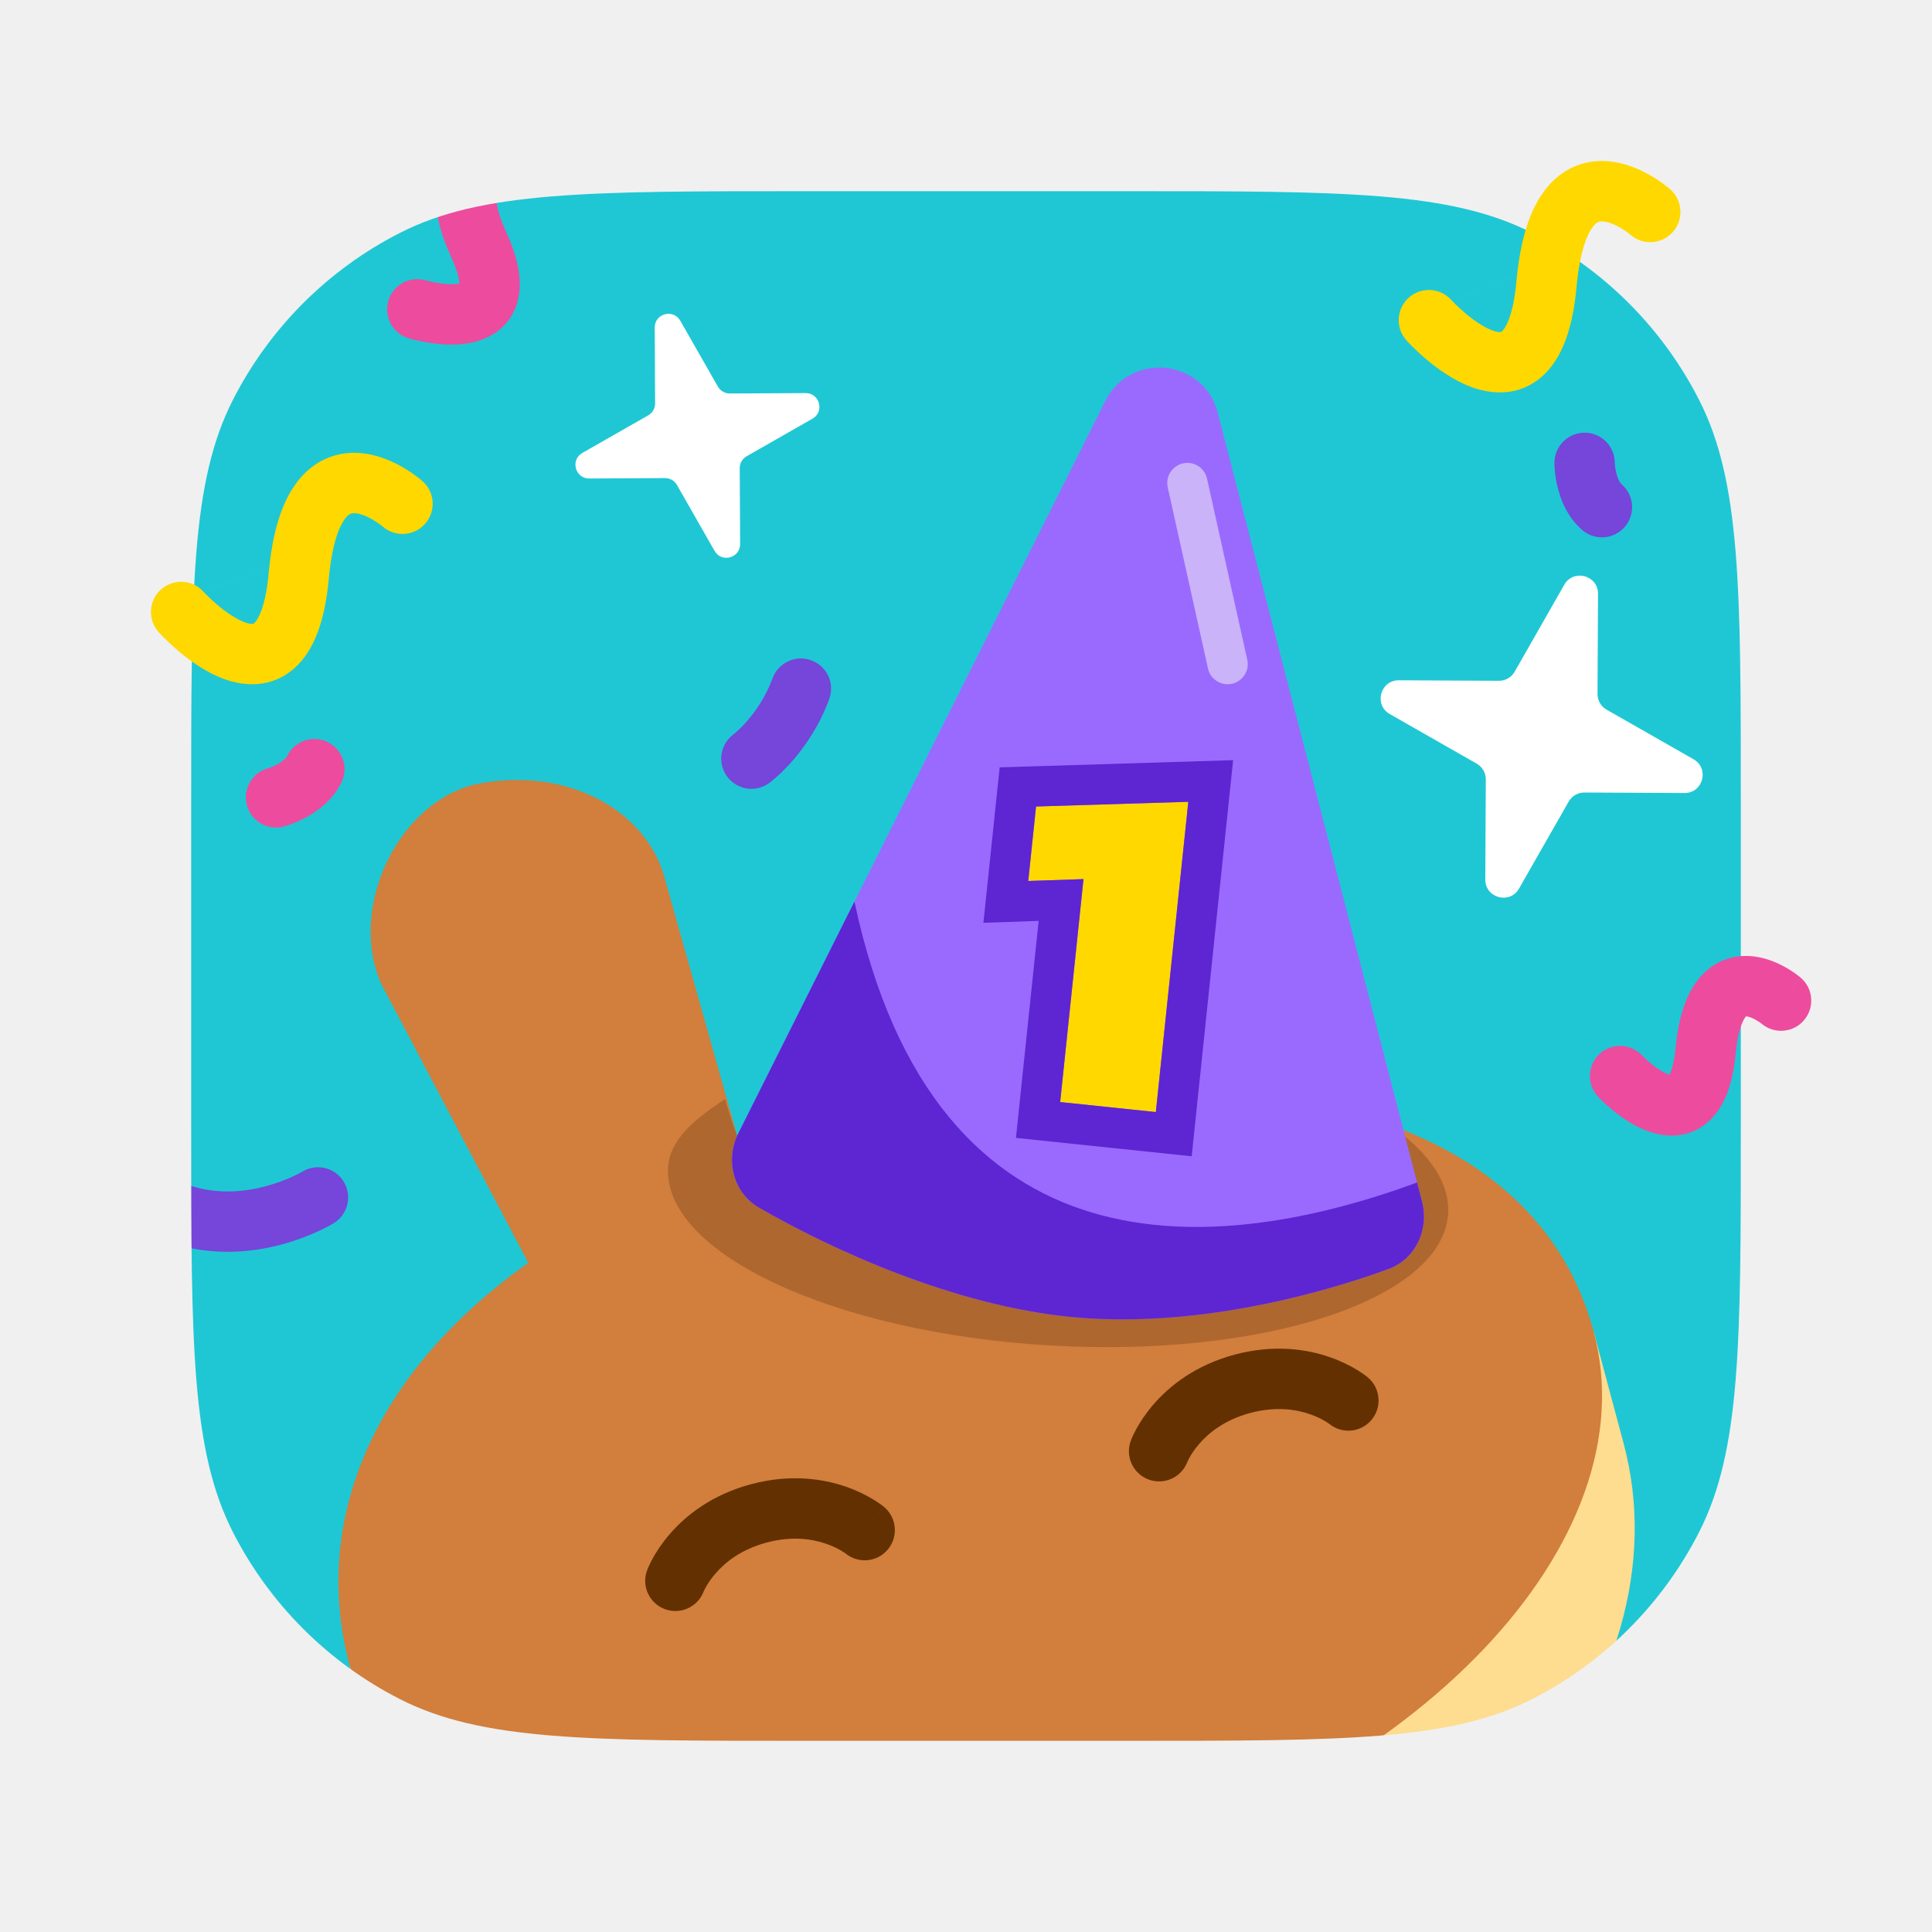
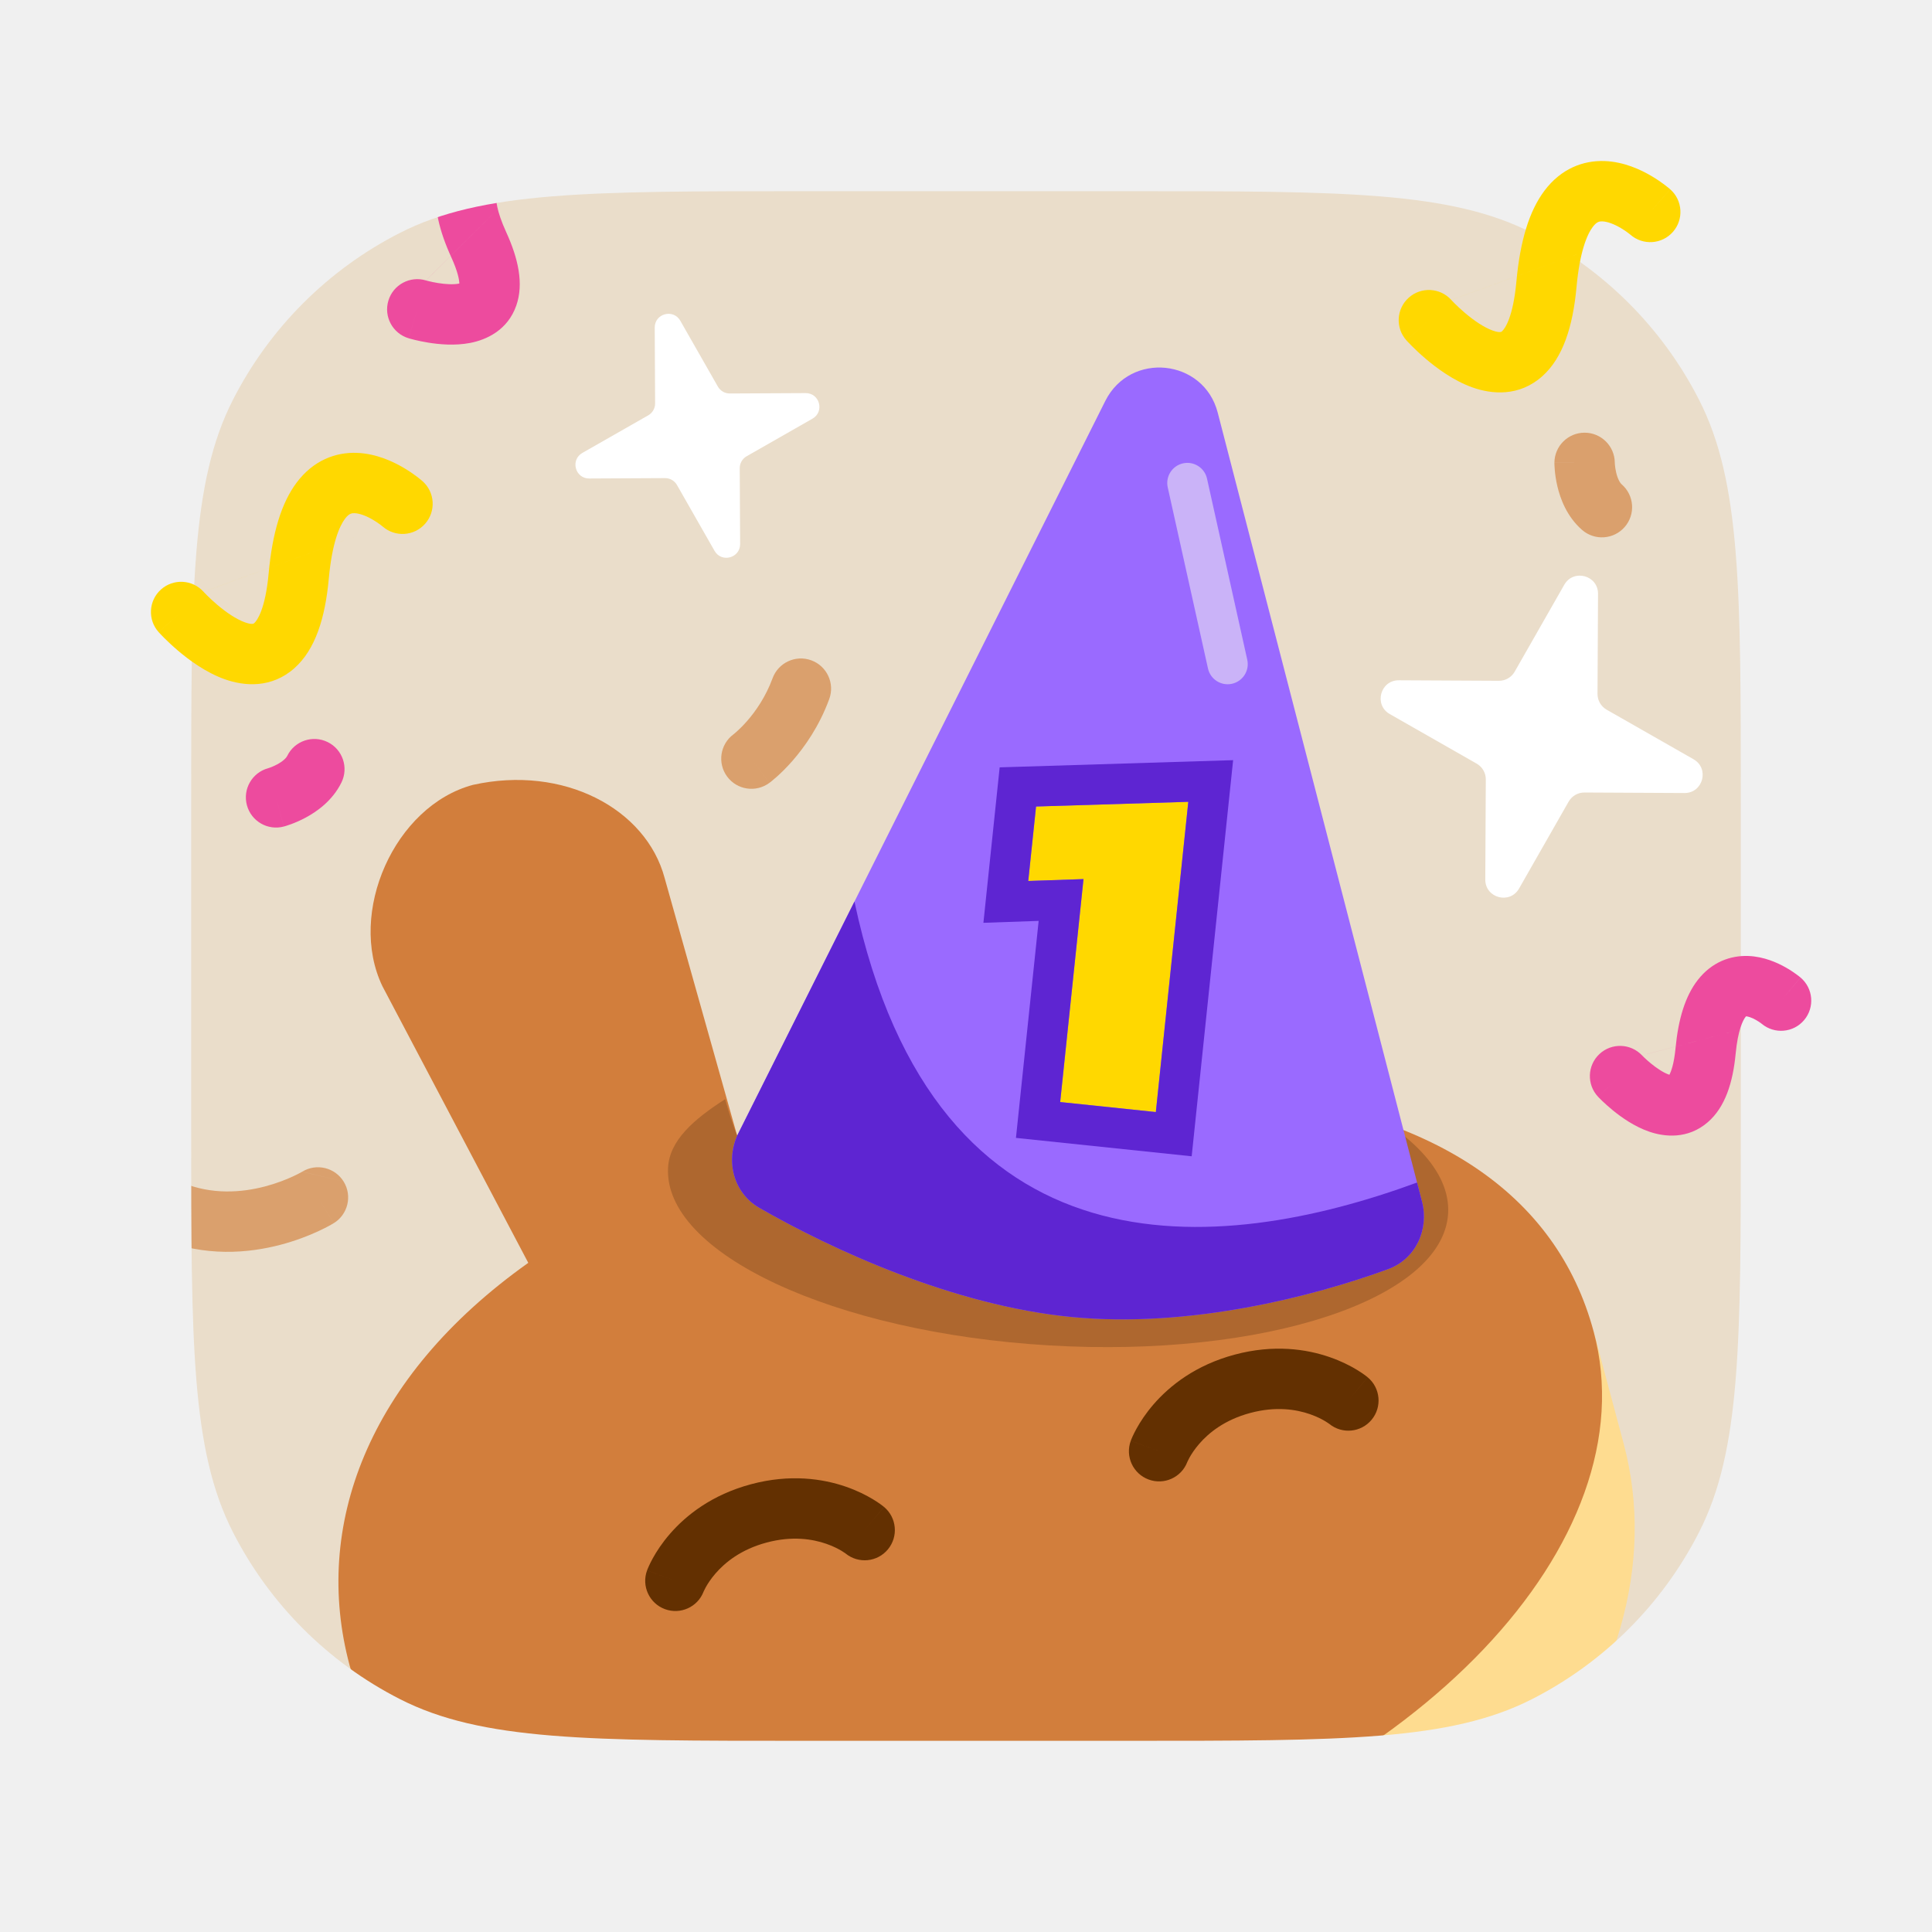
<svg xmlns="http://www.w3.org/2000/svg" width="192" height="192" fill="none" viewBox="0 0 192 192">
  <mask id="mask0" width="154" height="154" x="19" y="19" maskUnits="userSpaceOnUse" style="mask-type:alpha">
    <path fill="#EFF3F5" d="M19 79.8C19 58.518 19 47.877 23.142 39.748C26.785 32.598 32.598 26.785 39.748 23.142C47.877 19 58.518 19 79.8 19H112.2C133.482 19 144.123 19 152.252 23.142C159.402 26.785 165.215 32.598 168.858 39.748C173 47.877 173 58.518 173 79.8V112.2C173 133.482 173 144.123 168.858 152.252C165.215 159.402 159.402 165.215 152.252 168.858C144.123 173 133.482 173 112.2 173H79.8C58.518 173 47.877 173 39.748 168.858C32.598 165.215 26.785 159.402 23.142 152.252C19 144.123 19 133.482 19 112.2V79.8Z" />
  </mask>
  <g mask="url(#mask0)">
-     <path fill="#1FC7D4" d="M6 6H186V186H6V6Z" />
+     <path fill="#EADDCA" d="M6 6H186V186H6V6Z" />
    <path fill="#FEDC90" d="M161.351 143.439C167.804 167.523 145.358 194.463 111.216 203.611C77.073 212.76 44.164 200.652 37.711 176.568L34.736 165.468L158.377 132.339L161.351 143.439Z" />
    <path fill="#D27E3C" fill-rule="evenodd" d="M38 98C34.513 90.715 39.198 80.091 47 78C56 75.997 64.203 80.363 66.048 87.248L74 115.5C78.059 113.82 81.956 112.324 86.434 111.124C90.808 109.952 95.15 109.086 99.408 108.511L97.5 101.5C95.655 94.615 98 88.546 107.5 86C115.302 83.909 121.877 88.447 122.5 96.5L122.5 108.511C142.261 110.296 154.69 118.578 158.377 132.339C163.967 153.203 140.822 177.534 106.679 186.682C72.537 195.831 40.327 186.333 34.736 165.468C31.068 151.778 36.436 136.907 52.5 125.5L38 98Z" clip-rule="evenodd" />
    <path fill="#AE672F" d="M143.912 120.602C143.409 129.106 125.647 134.972 104.24 133.703C82.834 132.435 65.889 124.512 66.393 116.008C66.552 113.336 68.922 111.246 72.066 109.234C72.066 109.234 73.585 114.889 74.601 114.888C81.43 113.089 96.703 102.352 106.065 102.906C127.472 104.175 144.416 112.097 143.912 120.602Z" />
-     <path fill="#7645D9" fill-rule="evenodd" d="M34.156 117.431C35.022 118.843 34.58 120.69 33.168 121.557L31.599 119C33.168 121.557 33.167 121.557 33.166 121.558L33.164 121.559L33.159 121.562L33.147 121.57L33.115 121.589C33.091 121.603 33.059 121.622 33.02 121.644C32.943 121.689 32.838 121.749 32.708 121.82C32.446 121.961 32.08 122.15 31.622 122.362C30.71 122.783 29.415 123.302 27.85 123.712C24.74 124.527 20.372 124.954 15.841 123.082C13.61 122.16 11.944 120.949 10.811 119.484C9.662 118.001 9.188 116.422 9.092 114.998C9 113.611 9.267 112.415 9.535 111.594C9.672 111.176 9.816 110.833 9.932 110.582C9.991 110.456 10.044 110.351 10.086 110.27C10.107 110.23 10.126 110.195 10.142 110.166L10.163 110.128L10.172 110.112L10.177 110.105L10.178 110.101C10.179 110.1 10.18 110.098 12.778 111.598L10.18 110.098C11.009 108.663 12.843 108.172 14.278 109C15.7 109.821 16.196 111.63 15.399 113.059C15.395 113.067 15.386 113.084 15.374 113.11C15.342 113.179 15.29 113.299 15.239 113.457C15.131 113.788 15.052 114.193 15.079 114.598C15.104 114.966 15.215 115.372 15.555 115.811C15.909 116.269 16.634 116.917 18.132 117.536C21.06 118.746 23.997 118.519 26.33 117.908C27.485 117.605 28.445 117.22 29.107 116.914C29.436 116.762 29.687 116.632 29.846 116.546C29.926 116.503 29.982 116.471 30.013 116.453L30.04 116.437L30.036 116.439L30.033 116.441M34.156 117.431C33.291 116.022 31.451 115.579 30.041 116.437L34.156 117.431ZM30.041 116.437C30.038 116.438 30.034 116.44 30.031 116.442L30.041 116.437Z" clip-rule="evenodd" />
-     <path fill="#7645D9" fill-rule="evenodd" d="M74.674 75.391C76.451 77.808 76.452 77.807 76.453 77.807L76.455 77.805L76.458 77.803L76.466 77.797L76.486 77.782C76.501 77.771 76.519 77.757 76.54 77.741C76.582 77.709 76.635 77.667 76.7 77.615C76.828 77.511 77 77.368 77.205 77.184C77.615 76.819 78.161 76.291 78.763 75.603C79.961 74.231 81.414 72.182 82.409 69.472C82.98 67.917 82.182 66.193 80.627 65.622C79.072 65.051 77.348 65.849 76.777 67.404C76.093 69.265 75.087 70.692 74.245 71.654C73.827 72.132 73.459 72.486 73.208 72.71C73.084 72.821 72.989 72.899 72.934 72.944C72.907 72.966 72.889 72.98 72.882 72.985C72.882 72.985 72.882 72.985 72.882 72.985C72.882 72.985 72.882 72.985 72.882 72.985C71.56 73.97 71.28 75.838 72.257 77.168C73.239 78.503 75.117 78.789 76.451 77.808L74.674 75.391Z" clip-rule="evenodd" />
+     <path fill="#DAA06D" fill-rule="evenodd" d="M34.156 117.431C35.022 118.843 34.58 120.69 33.168 121.557L31.599 119C33.168 121.557 33.167 121.557 33.166 121.558L33.164 121.559L33.159 121.562L33.147 121.57L33.115 121.589C33.091 121.603 33.059 121.622 33.02 121.644C32.943 121.689 32.838 121.749 32.708 121.82C32.446 121.961 32.08 122.15 31.622 122.362C30.71 122.783 29.415 123.302 27.85 123.712C24.74 124.527 20.372 124.954 15.841 123.082C13.61 122.16 11.944 120.949 10.811 119.484C9.662 118.001 9.188 116.422 9.092 114.998C9 113.611 9.267 112.415 9.535 111.594C9.672 111.176 9.816 110.833 9.932 110.582C9.991 110.456 10.044 110.351 10.086 110.27C10.107 110.23 10.126 110.195 10.142 110.166L10.163 110.128L10.172 110.112L10.177 110.105L10.178 110.101C10.179 110.1 10.18 110.098 12.778 111.598L10.18 110.098C11.009 108.663 12.843 108.172 14.278 109C15.7 109.821 16.196 111.63 15.399 113.059C15.395 113.067 15.386 113.084 15.374 113.11C15.342 113.179 15.29 113.299 15.239 113.457C15.131 113.788 15.052 114.193 15.079 114.598C15.104 114.966 15.215 115.372 15.555 115.811C15.909 116.269 16.634 116.917 18.132 117.536C21.06 118.746 23.997 118.519 26.33 117.908C27.485 117.605 28.445 117.22 29.107 116.914C29.436 116.762 29.687 116.632 29.846 116.546C29.926 116.503 29.982 116.471 30.013 116.453L30.04 116.437L30.036 116.439L30.033 116.441M34.156 117.431C33.291 116.022 31.451 115.579 30.041 116.437L34.156 117.431ZM30.041 116.437C30.038 116.438 30.034 116.44 30.031 116.442L30.041 116.437Z" clip-rule="evenodd" />
+     <path fill="#DAA06D" fill-rule="evenodd" d="M74.674 75.391C76.451 77.808 76.452 77.807 76.453 77.807L76.455 77.805L76.458 77.803L76.466 77.797L76.486 77.782C76.501 77.771 76.519 77.757 76.54 77.741C76.582 77.709 76.635 77.667 76.7 77.615C76.828 77.511 77 77.368 77.205 77.184C77.615 76.819 78.161 76.291 78.763 75.603C79.961 74.231 81.414 72.182 82.409 69.472C82.98 67.917 82.182 66.193 80.627 65.622C79.072 65.051 77.348 65.849 76.777 67.404C76.093 69.265 75.087 70.692 74.245 71.654C73.827 72.132 73.459 72.486 73.208 72.71C73.084 72.821 72.989 72.899 72.934 72.944C72.907 72.966 72.889 72.98 72.882 72.985C72.882 72.985 72.882 72.985 72.882 72.985C72.882 72.985 72.882 72.985 72.882 72.985C71.56 73.97 71.28 75.838 72.257 77.168C73.239 78.503 75.117 78.789 76.451 77.808L74.674 75.391Z" clip-rule="evenodd" />
    <path fill="#ED4B9E" fill-rule="evenodd" d="M51.066 19.203C52.688 19.484 54.235 18.403 54.529 16.78C54.823 15.149 53.74 13.589 52.109 13.295L51.576 16.247C52.109 13.295 52.108 13.294 52.106 13.294L52.103 13.293L52.096 13.292L52.079 13.289L52.036 13.282C52.004 13.277 51.962 13.27 51.914 13.263C51.816 13.249 51.687 13.232 51.531 13.216C51.223 13.185 50.797 13.155 50.302 13.161C49.377 13.171 47.912 13.305 46.528 14.04C44.982 14.86 43.699 16.359 43.385 18.601C43.101 20.626 43.653 22.948 44.852 25.574C45.52 27.036 45.638 27.83 45.65 28.176C45.633 28.18 45.615 28.184 45.596 28.187C45.073 28.289 44.309 28.255 43.52 28.127C43.157 28.069 42.844 27.999 42.626 27.946C42.518 27.919 42.435 27.898 42.385 27.884C42.36 27.877 42.343 27.872 42.336 27.87L42.336 27.87M42.331 27.868C42.33 27.868 42.33 27.868 42.33 27.868L42.333 27.869L42.336 27.87C42.334 27.869 42.332 27.869 42.331 27.868M42.331 27.868C40.748 27.394 39.078 28.29 38.599 29.872C38.118 31.458 39.015 33.133 40.6 33.613L41.47 30.742C40.6 33.613 40.601 33.614 40.602 33.614L40.605 33.615L40.61 33.616L40.624 33.62L40.664 33.632C40.696 33.641 40.737 33.653 40.788 33.667C40.889 33.695 41.029 33.732 41.199 33.774C41.537 33.857 42.01 33.961 42.562 34.05C43.605 34.219 45.19 34.379 46.743 34.077C48.336 33.766 50.45 32.821 51.308 30.366C52.067 28.193 51.499 25.683 50.31 23.08C49.317 20.909 49.272 19.823 49.327 19.433C49.344 19.31 49.343 19.316 49.342 19.328C49.342 19.333 49.341 19.34 49.341 19.339C49.504 19.253 49.86 19.166 50.369 19.16C50.591 19.158 50.786 19.171 50.918 19.185C50.983 19.192 51.03 19.198 51.053 19.201C51.059 19.202 51.063 19.203 51.066 19.203C51.066 19.203 51.066 19.203 51.066 19.203M45.857 28.115C45.856 28.115 45.85 28.117 45.841 28.123C45.853 28.118 45.857 28.115 45.857 28.115Z" clip-rule="evenodd" />
    <path fill="#ED4B9E" fill-rule="evenodd" d="M26.635 76.349C25.048 76.787 24.109 78.424 24.536 80.017C24.965 81.618 26.61 82.568 28.21 82.139L27.433 79.241C28.21 82.139 28.211 82.139 28.212 82.138L28.217 82.137L28.226 82.135L28.245 82.129L28.298 82.114C28.338 82.103 28.389 82.087 28.45 82.068C28.571 82.031 28.732 81.977 28.923 81.907C29.301 81.768 29.816 81.555 30.381 81.251C31.436 80.684 33.031 79.605 33.935 77.757C34.663 76.269 34.046 74.472 32.558 73.744C31.07 73.016 29.273 73.632 28.545 75.121C28.446 75.324 28.137 75.646 27.54 75.967C27.278 76.108 27.03 76.21 26.851 76.276C26.764 76.308 26.698 76.33 26.662 76.341C26.648 76.345 26.639 76.348 26.635 76.349Z" clip-rule="evenodd" />
  </g>
-   <path fill="#7645D9" fill-rule="evenodd" d="M160.476 45.977C160.463 44.331 159.125 43 157.476 43C155.819 43 154.476 44.343 154.476 46L157.476 46C154.476 46 154.476 46.001 154.476 46.002L154.476 46.008L154.476 46.016L154.476 46.037L154.477 46.091C154.477 46.133 154.479 46.187 154.482 46.25C154.487 46.377 154.496 46.546 154.515 46.749C154.551 47.15 154.624 47.703 154.771 48.327C155.046 49.493 155.675 51.312 157.227 52.664C158.476 53.752 160.371 53.622 161.459 52.373C162.548 51.123 162.417 49.228 161.168 48.14C160.998 47.992 160.766 47.61 160.611 46.95C160.543 46.661 160.508 46.395 160.49 46.205C160.482 46.112 160.478 46.043 160.477 46.005C160.476 45.991 160.476 45.982 160.476 45.977Z" clip-rule="evenodd" />
+   <path fill="#DAA06D" fill-rule="evenodd" d="M160.476 45.977C160.463 44.331 159.125 43 157.476 43C155.819 43 154.476 44.343 154.476 46L157.476 46C154.476 46 154.476 46.001 154.476 46.002L154.476 46.008L154.476 46.016L154.476 46.037L154.477 46.091C154.477 46.133 154.479 46.187 154.482 46.25C154.487 46.377 154.496 46.546 154.515 46.749C154.551 47.15 154.624 47.703 154.771 48.327C155.046 49.493 155.675 51.312 157.227 52.664C158.476 53.752 160.371 53.622 161.459 52.373C162.548 51.123 162.417 49.228 161.168 48.14C160.998 47.992 160.766 47.61 160.611 46.95C160.543 46.661 160.508 46.395 160.49 46.205C160.482 46.112 160.478 46.043 160.477 46.005C160.476 45.991 160.476 45.982 160.476 45.977Z" clip-rule="evenodd" />
  <path fill="#9A6AFF" d="M106.481 130.881C118.161 132.015 130.467 128.862 137.959 126.119C140.673 125.126 142.039 122.203 141.316 119.411L121.016 41.007C119.628 35.645 112.326 34.89 109.841 39.85L73.383 112.612C72.042 115.289 72.871 118.543 75.462 120.033C82.731 124.211 94.781 129.744 106.481 130.881Z" />
  <path fill="#5E25D2" fill-rule="evenodd" d="M137.959 126.119C130.467 128.862 118.161 132.015 106.481 130.88C94.781 129.744 82.731 124.211 75.462 120.032C72.872 118.543 72.042 115.289 73.383 112.612L84.914 89.598C92.993 127.572 121.175 124.744 140.826 117.518L141.316 119.411C142.039 122.203 140.673 125.126 137.959 126.119Z" clip-rule="evenodd" />
  <path fill="#633001" fill-rule="evenodd" d="M69.922 158.173C69.335 159.705 67.624 160.484 66.081 159.915C64.527 159.341 63.732 157.616 64.306 156.061L67.12 157.1C64.306 156.061 64.306 156.06 64.307 156.058L64.308 156.055L64.31 156.049L64.316 156.035L64.329 156.001C64.338 155.976 64.35 155.946 64.364 155.911C64.392 155.842 64.43 155.755 64.477 155.651C64.57 155.443 64.703 155.168 64.883 154.844C65.24 154.197 65.787 153.344 66.578 152.433C68.172 150.594 70.739 148.545 74.629 147.503C78.519 146.46 81.766 146.952 84.066 147.747C85.206 148.141 86.106 148.607 86.739 148.988C87.057 149.178 87.309 149.35 87.495 149.483C87.587 149.55 87.663 149.607 87.722 149.653C87.752 149.676 87.777 149.696 87.798 149.712L87.826 149.735L87.838 149.745L87.843 149.749L87.845 149.751C87.847 149.752 87.848 149.753 85.93 152.06L87.848 149.753C89.122 150.812 89.296 152.704 88.237 153.978C87.186 155.243 85.314 155.424 84.04 154.39C84.033 154.385 84.016 154.372 83.99 154.353C83.927 154.308 83.811 154.228 83.645 154.128C83.313 153.928 82.791 153.655 82.106 153.418C80.755 152.951 78.741 152.612 76.181 153.298C73.622 153.984 72.047 155.284 71.111 156.364C70.636 156.912 70.321 157.409 70.133 157.749C70.039 157.918 69.978 158.045 69.947 158.116C69.933 158.146 69.925 158.165 69.922 158.173Z" clip-rule="evenodd" />
  <path fill="#633001" fill-rule="evenodd" d="M117.992 145.293C117.405 146.825 115.694 147.604 114.151 147.034C112.597 146.46 111.802 144.735 112.376 143.181L115.19 144.22C112.376 143.181 112.376 143.18 112.377 143.178L112.378 143.175L112.38 143.169L112.386 143.155L112.399 143.121C112.408 143.096 112.42 143.066 112.434 143.031C112.462 142.962 112.5 142.874 112.546 142.77C112.64 142.563 112.773 142.288 112.953 141.964C113.31 141.317 113.857 140.464 114.647 139.553C116.242 137.714 118.808 135.665 122.698 134.622C126.589 133.58 129.836 134.071 132.136 134.867C133.276 135.261 134.176 135.726 134.809 136.107C135.127 136.298 135.379 136.47 135.565 136.603C135.657 136.669 135.733 136.727 135.792 136.772C135.822 136.795 135.847 136.815 135.868 136.832L135.896 136.855L135.908 136.865L135.913 136.869L135.915 136.871C135.916 136.872 135.918 136.873 134 139.18L135.918 136.873C137.192 137.932 137.366 139.823 136.307 141.098C135.256 142.362 133.384 142.544 132.11 141.51C132.103 141.505 132.086 141.492 132.06 141.473C131.997 141.427 131.881 141.348 131.715 141.248C131.383 141.048 130.861 140.774 130.176 140.537C128.825 140.07 126.811 139.732 124.251 140.418C121.692 141.104 120.117 142.404 119.181 143.483C118.706 144.031 118.391 144.529 118.203 144.869C118.109 145.038 118.048 145.165 118.017 145.236C118.003 145.265 117.995 145.285 117.992 145.293Z" clip-rule="evenodd" />
  <path fill="#FFD800" d="M105.359 109.521L107.677 87.363L102.187 87.551L102.961 80.15L118.092 79.683L114.866 110.515L105.359 109.521Z" />
  <path fill="#5E25D2" fill-rule="evenodd" d="M100.964 113.083L103.22 91.518L97.73 91.707L99.346 76.259L122.547 75.544L118.428 114.91L100.964 113.083ZM107.677 87.363L105.359 109.521L114.866 110.515L118.092 79.683L102.961 80.15L102.187 87.551L107.677 87.363Z" clip-rule="evenodd" />
  <path fill="#fff" d="M150.963 88.301C150.047 89.906 147.597 89.249 147.606 87.402L147.658 77.459C147.661 76.811 147.315 76.211 146.751 75.89L138.115 70.963C136.511 70.047 137.167 67.597 139.015 67.606L148.957 67.657C149.606 67.661 150.205 67.314 150.527 66.751L155.454 58.115C156.369 56.511 158.82 57.167 158.81 59.015L158.759 68.957C158.756 69.606 159.102 70.205 159.665 70.527L168.301 75.454C169.906 76.369 169.249 78.82 167.402 78.81L157.459 78.759C156.811 78.756 156.211 79.102 155.89 79.665L150.963 88.301Z" />
  <path fill="#fff" d="M73.553 54.062C73.56 55.462 71.704 55.959 71.01 54.743L67.278 48.201C67.034 47.774 66.58 47.512 66.089 47.514L58.557 47.553C57.157 47.56 56.66 45.704 57.875 45.01L64.418 41.278C64.844 41.034 65.107 40.58 65.104 40.089L65.066 32.557C65.058 31.157 66.915 30.66 67.608 31.875L71.341 38.418C71.584 38.844 72.039 39.107 72.53 39.104L80.062 39.066C81.462 39.058 81.959 40.915 80.743 41.608L74.201 45.341C73.774 45.584 73.512 46.039 73.514 46.53L73.553 54.062Z" />
  <path fill="#FFD800" fill-rule="evenodd" d="M162.027 23.324C163.27 24.409 165.157 24.288 166.249 23.049C167.346 21.807 167.227 19.911 165.985 18.815L164.029 21.031C165.985 18.815 165.984 18.814 165.983 18.813L165.98 18.811L165.974 18.805L165.96 18.793L165.921 18.76C165.891 18.734 165.852 18.701 165.804 18.662C165.709 18.584 165.579 18.48 165.419 18.359C165.101 18.119 164.65 17.802 164.1 17.48C163.061 16.87 161.394 16.077 159.471 16.005C157.341 15.926 155.132 16.753 153.477 18.964C151.962 20.988 151.065 23.965 150.7 27.961C150.374 31.526 149.564 32.655 149.277 32.913C149.275 32.915 149.274 32.917 149.271 32.919C149.238 32.958 149.1 33.12 148.34 32.848C147.473 32.537 146.468 31.849 145.576 31.09C145.155 30.732 144.806 30.399 144.566 30.159C144.446 30.04 144.355 29.945 144.297 29.884C144.269 29.853 144.248 29.831 144.237 29.819L144.229 29.81M162.027 23.324C162.023 23.321 162.012 23.312 161.994 23.297C161.958 23.267 161.894 23.216 161.807 23.151C161.632 23.018 161.374 22.837 161.064 22.655C160.385 22.256 159.731 22.019 159.248 22.001C158.971 21.991 158.688 22.015 158.281 22.559C157.733 23.291 156.998 24.975 156.675 28.506C156.313 32.47 155.318 35.552 153.286 37.377C150.988 39.441 148.253 39.191 146.316 38.496C144.433 37.821 142.774 36.583 141.69 35.661C141.122 35.179 140.655 34.733 140.326 34.405C140.161 34.24 140.029 34.103 139.935 34.003C139.888 33.953 139.85 33.913 139.822 33.883L139.788 33.845L139.777 33.832L139.771 33.826C139.77 33.825 139.769 33.824 141.933 31.879L139.769 33.824C138.661 32.592 138.762 30.695 139.994 29.587C141.225 28.481 143.119 28.58 144.227 29.808" clip-rule="evenodd" />
  <path fill="#FFD800" fill-rule="evenodd" d="M38.027 52.324C39.27 53.409 41.157 53.288 42.249 52.049C43.346 50.807 43.227 48.911 41.985 47.815L41.983 47.813L41.98 47.81L41.96 47.793L41.921 47.76C41.891 47.734 41.852 47.701 41.804 47.662C41.709 47.584 41.579 47.48 41.419 47.359C41.101 47.119 40.65 46.802 40.1 46.48C39.061 45.87 37.394 45.077 35.471 45.005C33.342 44.926 31.132 45.753 29.477 47.964C27.962 49.988 27.065 52.965 26.7 56.961C26.374 60.525 25.564 61.655 25.277 61.913C25.277 61.913 25.274 61.917 25.271 61.919C25.238 61.958 25.1 62.12 24.34 61.848C23.473 61.537 22.468 60.849 21.576 60.09C21.155 59.732 20.806 59.399 20.566 59.159C20.446 59.039 20.355 58.945 20.297 58.884C20.269 58.853 20.248 58.831 20.237 58.819L20.229 58.81M38.027 52.324C38.023 52.321 38.012 52.312 37.994 52.297C37.958 52.267 37.894 52.216 37.807 52.151C37.632 52.018 37.374 51.837 37.064 51.655C36.385 51.256 35.731 51.019 35.248 51.001C34.971 50.991 34.688 51.015 34.281 51.559C33.733 52.291 32.998 53.975 32.675 57.507C32.313 61.47 31.319 64.552 29.286 66.377C26.988 68.441 24.253 68.19 22.316 67.496C20.433 66.821 18.774 65.583 17.69 64.661C17.122 64.178 16.655 63.733 16.326 63.405C16.161 63.24 16.029 63.103 15.935 63.003C15.888 62.953 15.85 62.913 15.822 62.882L15.788 62.845L15.777 62.832L15.771 62.826C15.771 62.826 15.769 62.824 17.933 60.879L15.769 62.824C14.661 61.592 14.762 59.695 15.994 58.587C17.225 57.481 19.119 57.58 20.227 58.808" clip-rule="evenodd" />
  <path fill="#ED4B9E" fill-rule="evenodd" d="M175.08 101.745C176.344 102.799 178.225 102.637 179.29 101.378C180.36 100.113 180.203 98.22 178.938 97.15L177 99.44C178.938 97.15 178.937 97.148 178.935 97.147L178.933 97.145L178.927 97.141L178.914 97.13L178.881 97.102C178.855 97.081 178.823 97.055 178.784 97.025C178.707 96.963 178.603 96.884 178.476 96.793C178.225 96.611 177.871 96.372 177.44 96.13C176.633 95.676 175.298 95.06 173.732 95.004C171.983 94.942 170.122 95.598 168.729 97.383C167.471 98.995 166.787 101.282 166.514 104.155C166.361 105.755 166.066 106.502 165.903 106.808C165.887 106.802 165.869 106.797 165.85 106.79C165.346 106.617 164.702 106.205 164.083 105.7C163.798 105.468 163.561 105.251 163.399 105.096C163.319 105.019 163.259 104.959 163.222 104.922C163.204 104.904 163.192 104.891 163.186 104.885L163.186 104.885M163.183 104.882C163.182 104.881 163.182 104.881 163.182 104.881L163.184 104.883L163.186 104.885C163.185 104.883 163.184 104.882 163.183 104.882M163.183 104.882C162.049 103.679 160.155 103.62 158.948 104.751C157.739 105.884 157.678 107.783 158.811 108.992L161 106.94C158.811 108.992 158.812 108.992 158.813 108.993L158.815 108.995L158.819 108.999L158.829 109.01L158.857 109.04C158.88 109.063 158.91 109.094 158.947 109.132C159.021 109.207 159.123 109.308 159.249 109.43C159.501 109.671 159.858 109.997 160.292 110.351C161.11 111.018 162.404 111.95 163.9 112.464C165.434 112.992 167.737 113.23 169.708 111.533C171.452 110.031 172.215 107.573 172.486 104.724C172.713 102.348 173.217 101.385 173.459 101.075C173.535 100.976 173.532 100.981 173.524 100.991C173.521 100.995 173.518 101 173.518 101C173.702 101.007 174.055 101.11 174.498 101.359C174.692 101.468 174.853 101.577 174.961 101.655C175.014 101.693 175.051 101.722 175.07 101.737C175.074 101.74 175.078 101.743 175.08 101.745C175.08 101.745 175.08 101.745 175.08 101.745M166.113 106.858C166.112 106.858 166.106 106.857 166.095 106.857C166.108 106.859 166.113 106.859 166.113 106.858Z" clip-rule="evenodd" />
  <path fill="#CAB3F8" fill-rule="evenodd" d="M117.566 46.048C118.644 45.808 119.713 46.488 119.952 47.566L123.952 65.566C124.192 66.644 123.512 67.713 122.434 67.952C121.356 68.192 120.287 67.512 120.048 66.434L116.048 48.434C115.808 47.356 116.488 46.287 117.566 46.048Z" clip-rule="evenodd" />
</svg>
